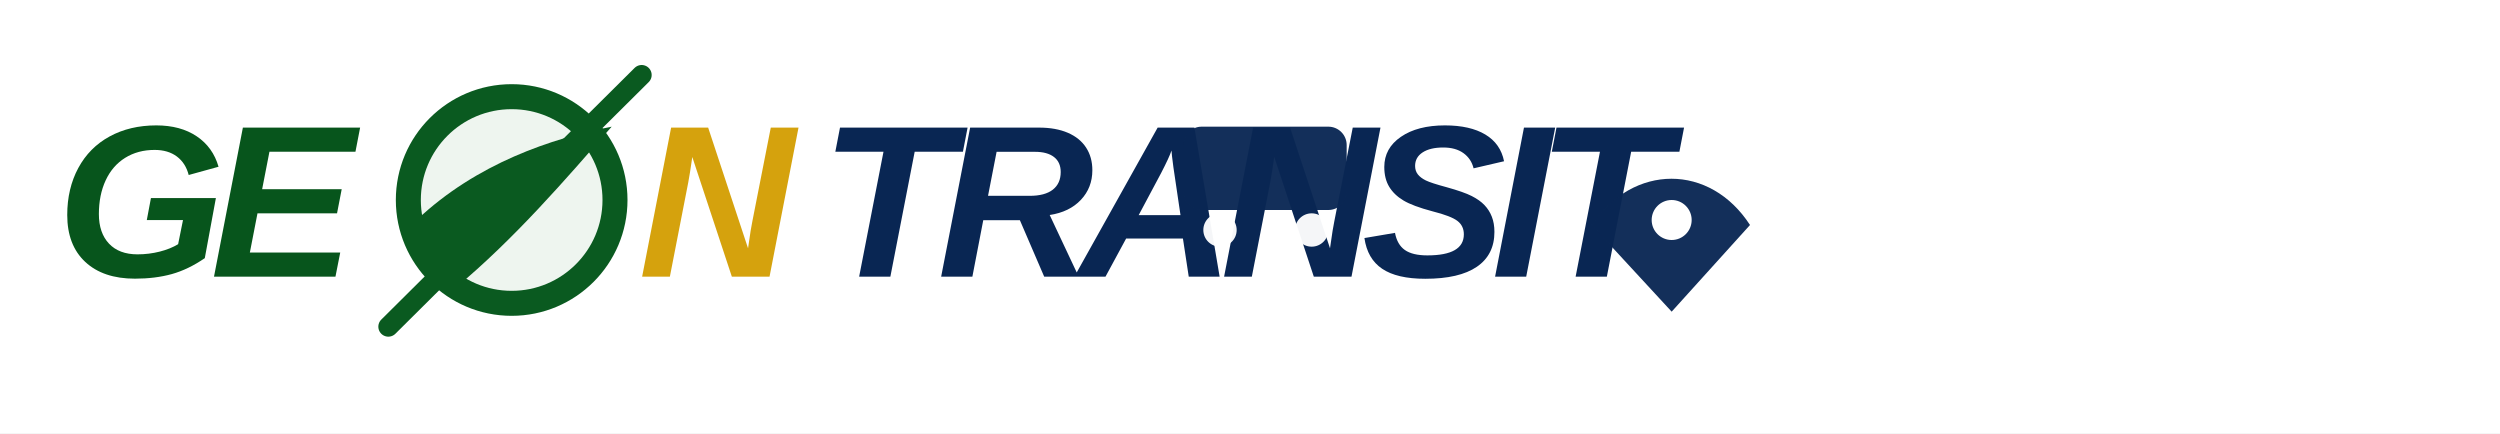
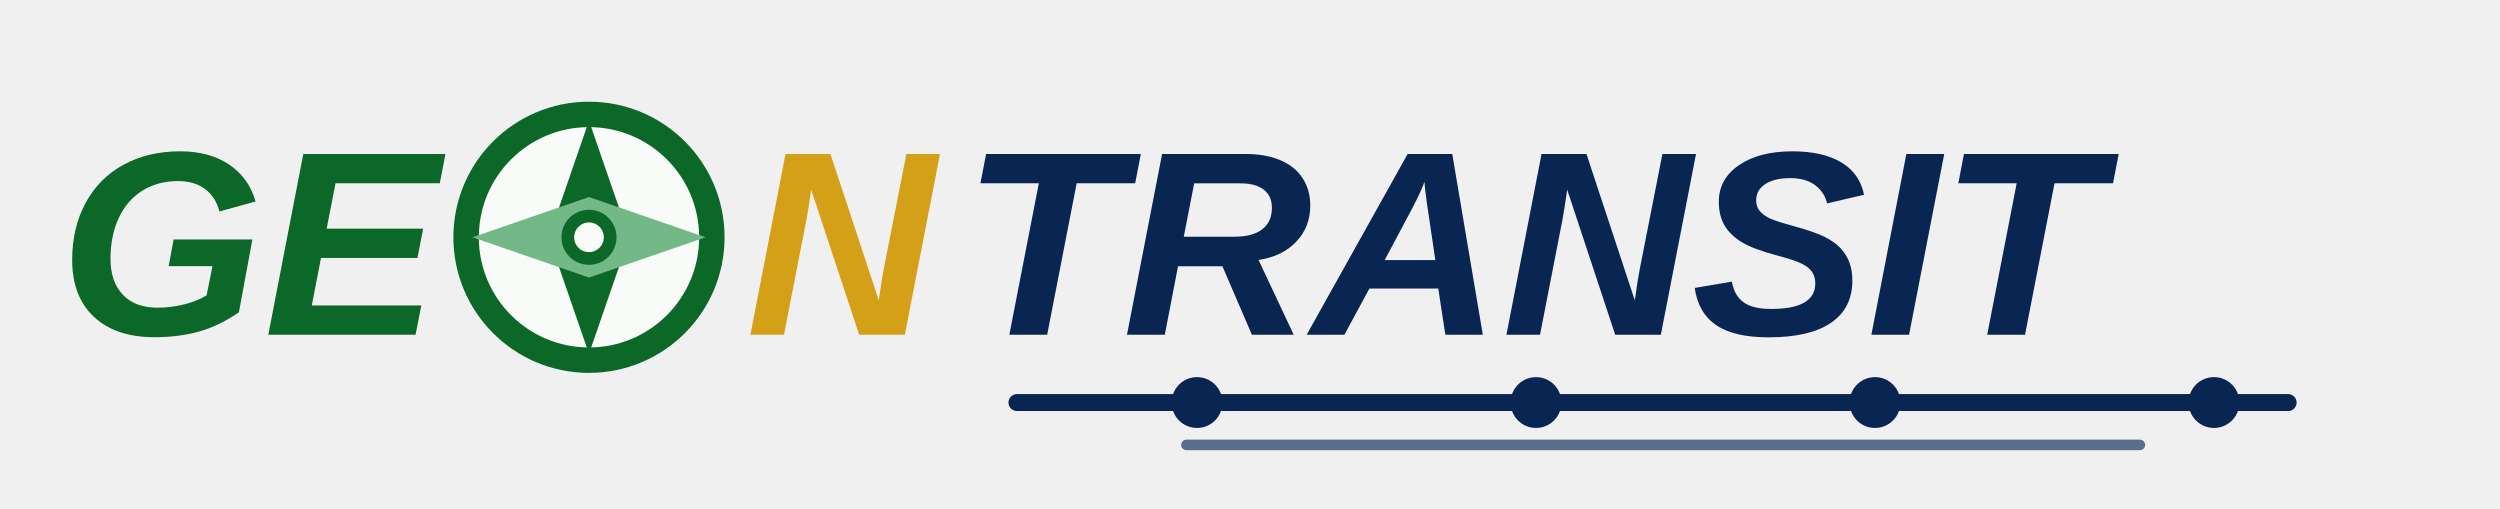
- <svg xmlns="http://www.w3.org/2000/svg" viewBox="0 0 1500 260" role="img" aria-label="GEONTRANSIT">
-   <rect width="1500" height="260" fill="#fff" />
-   <g font-family="Arial Black, Arial, Helvetica, sans-serif" font-style="italic" font-weight="900" letter-spacing="-9">
-     <text x="34" y="166" font-size="130" fill="#07551c">GE</text>
-     <g transform="translate(235 48)">
-       <circle cx="72" cy="72" r="62" fill="#eef5ef" stroke="#0a5a20" stroke-width="15" />
-       <path d="M15 84 C51 50 96 35 132 28 C104 60 74 95 38 125 Z" fill="#0a5a20" />
-       <path d="M-2 148 L150 -3" stroke="#0a5a20" stroke-width="12" stroke-linecap="round" />
+ <svg xmlns="http://www.w3.org/2000/svg" viewBox="0 0 1180 240" role="img" aria-label="GEO N TRANSIT">
+   <defs>
+     <style>
+       .word { font-family: Arial, Helvetica, sans-serif; font-weight: 900; font-style: italic; letter-spacing: 0; }
+     </style>
+   </defs>
+   <g class="word">
+     <text x="28" y="158" font-size="124" fill="#0b6828">GE</text>
+     <g transform="translate(206 40)">
+       <circle cx="72" cy="72" r="58" fill="#f8fbf7" stroke="#0b6828" stroke-width="12" />
+       <path d="M72 17 L91 72 L72 127 L53 72 Z" fill="#0b6828" />
+       <path d="M17 72 L72 53 L127 72 L72 91 Z" fill="#73b987" />
+       <circle cx="72" cy="72" r="10" fill="#f8fbf7" stroke="#0b6828" stroke-width="6" />
    </g>
-     <text x="383" y="166" font-size="130" fill="#d5a20d">N</text>
-     <text x="492" y="166" font-size="130" fill="#092653">TRANSIT</text>
+     <text x="352" y="158" font-size="124" fill="#d4a017">N</text>
+     <text x="454" y="158" font-size="124" fill="#092653">TRANSIT</text>
  </g>
-   <g fill="#092653" opacity="0.96">
-     <rect x="710" y="76" width="98" height="50" rx="11" />
-     <circle cx="732" cy="138" r="10" fill="#fff" />
-     <circle cx="787" cy="138" r="10" fill="#fff" />
-     <path d="M955 135 C980 98 1026 98 1050 135 L1003 187 Z" />
-     <circle cx="1003" cy="132" r="12" fill="#fff" />
+   <g fill="none" stroke="#092653" stroke-linecap="round" stroke-linejoin="round">
+     <path d="M480 190 H1080" stroke-width="8" />
+     <path d="M560 210 H1010" stroke-width="5" opacity="0.65" />
+     <circle cx="565" cy="190" r="12" fill="#092653" stroke="none" />
+     <circle cx="725" cy="190" r="12" fill="#092653" stroke="none" />
+     <circle cx="885" cy="190" r="12" fill="#092653" stroke="none" />
+     <circle cx="1045" cy="190" r="12" fill="#092653" stroke="none" />
  </g>
</svg>
